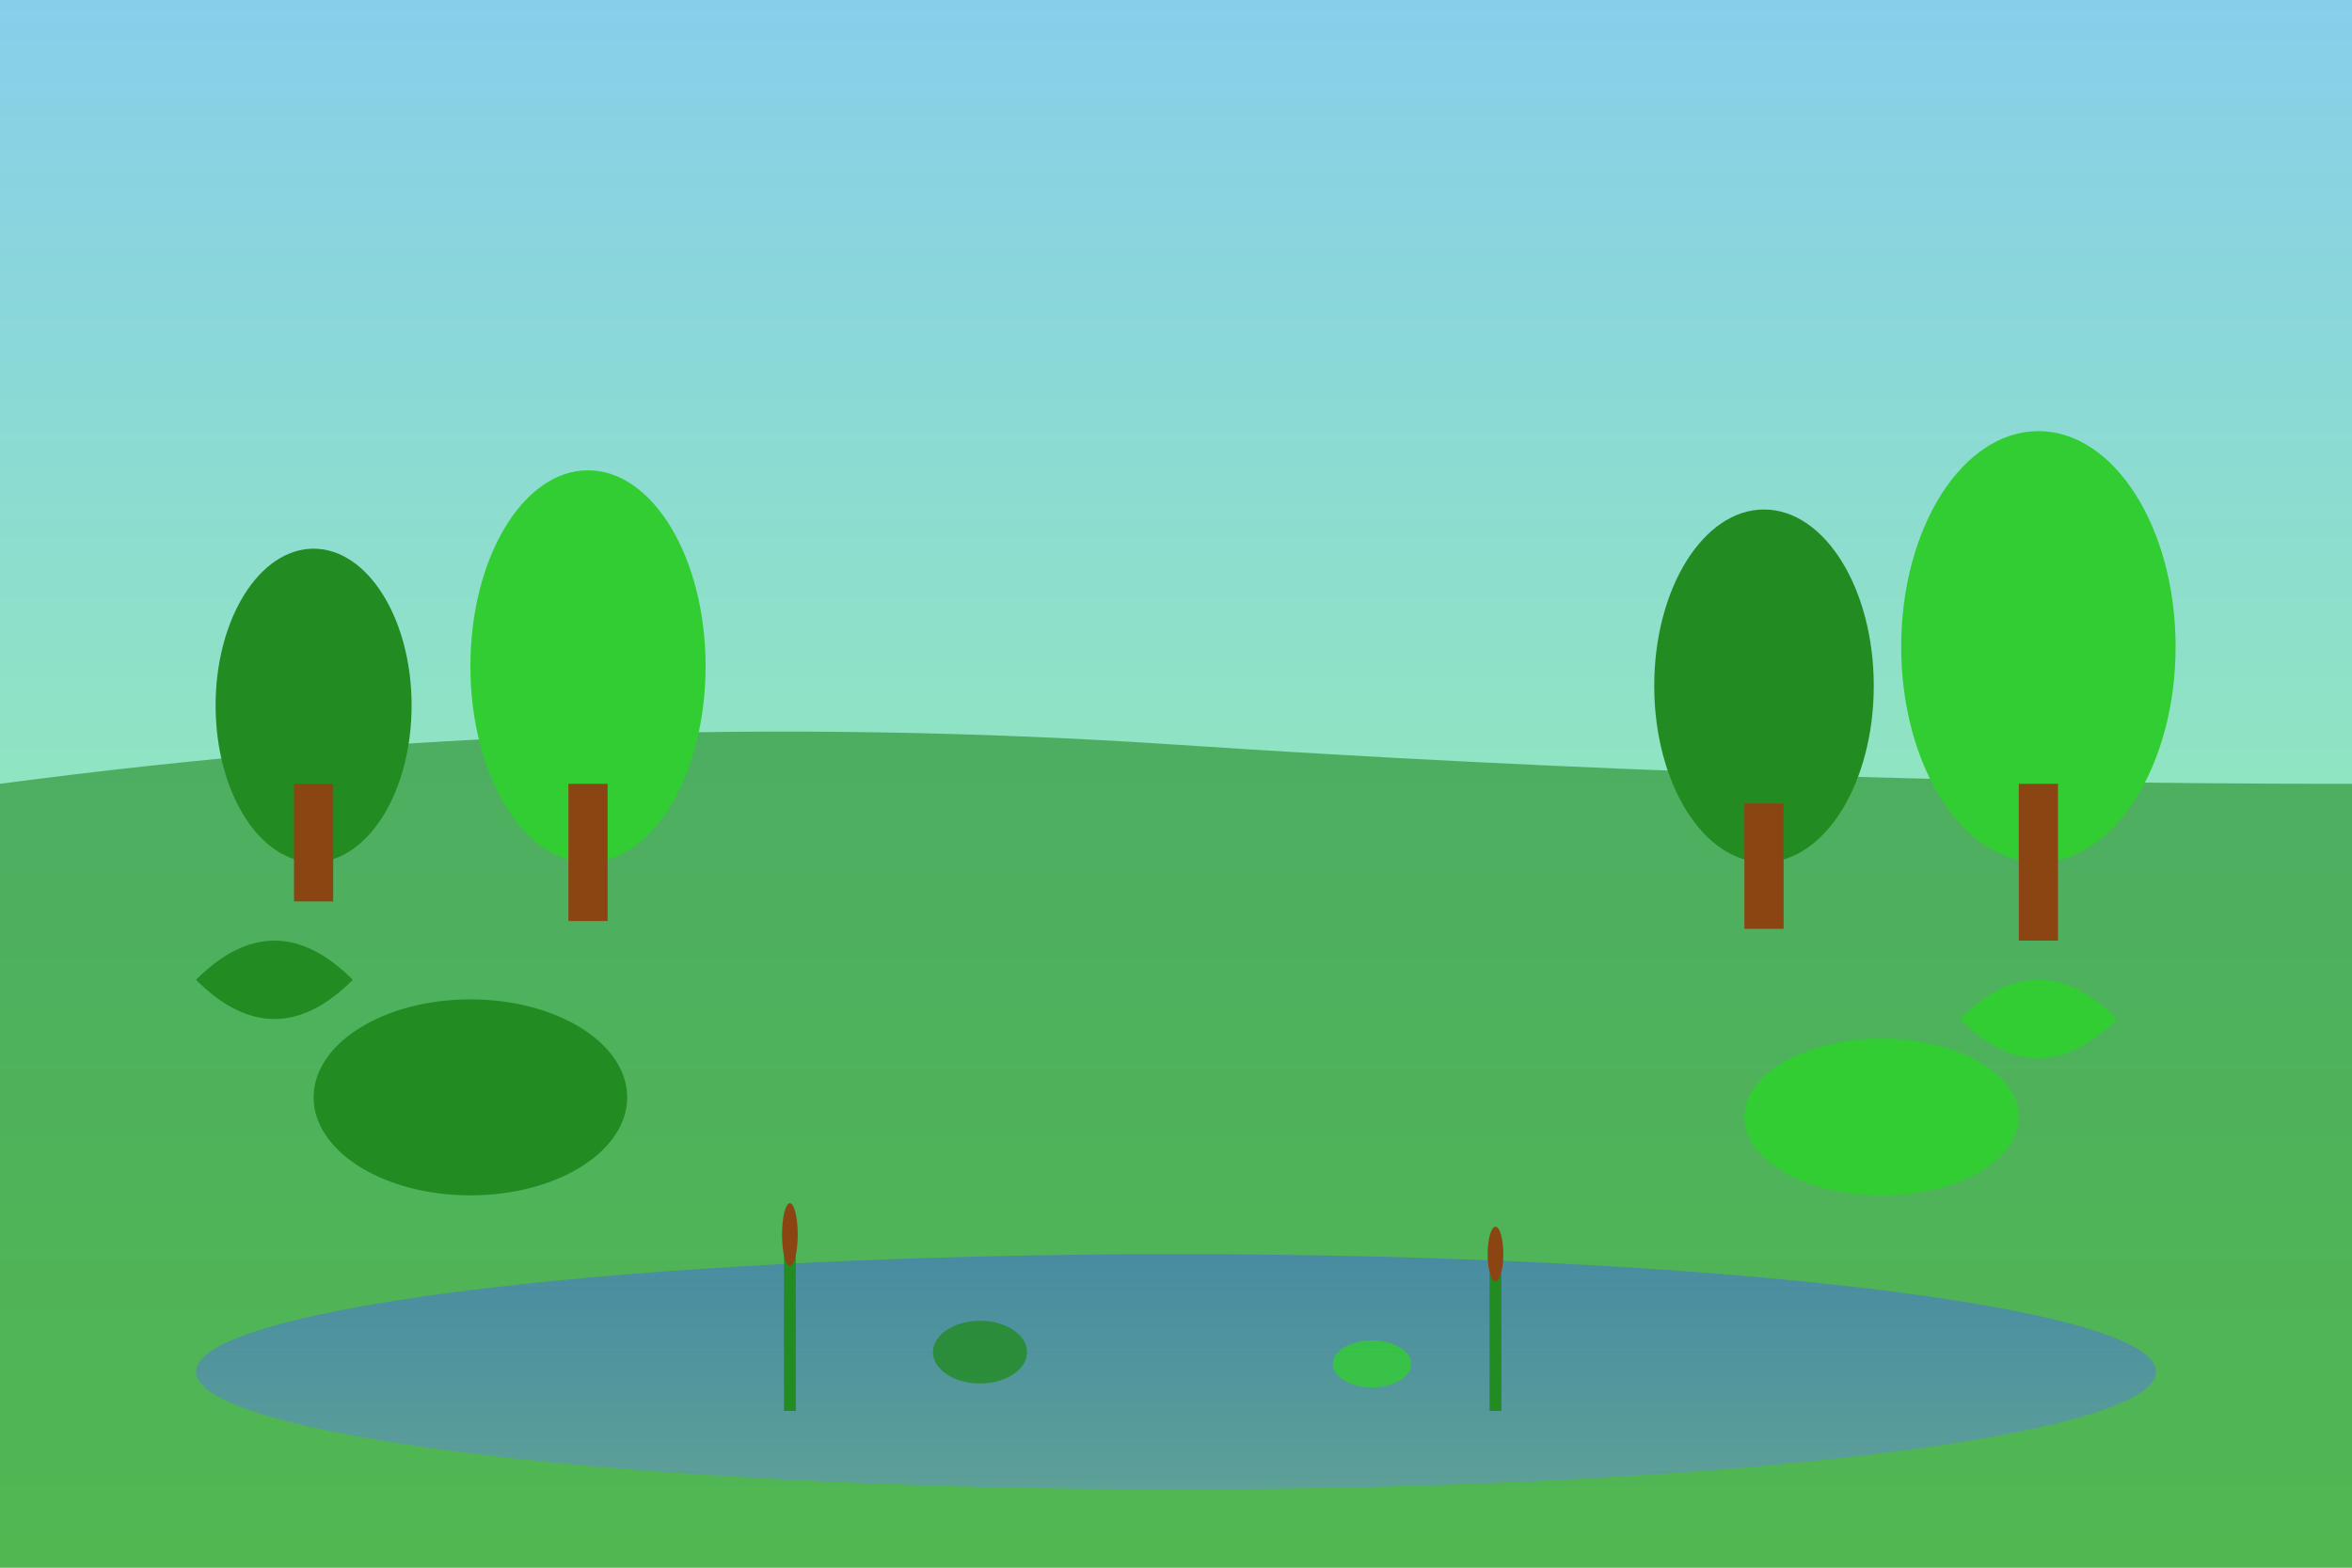
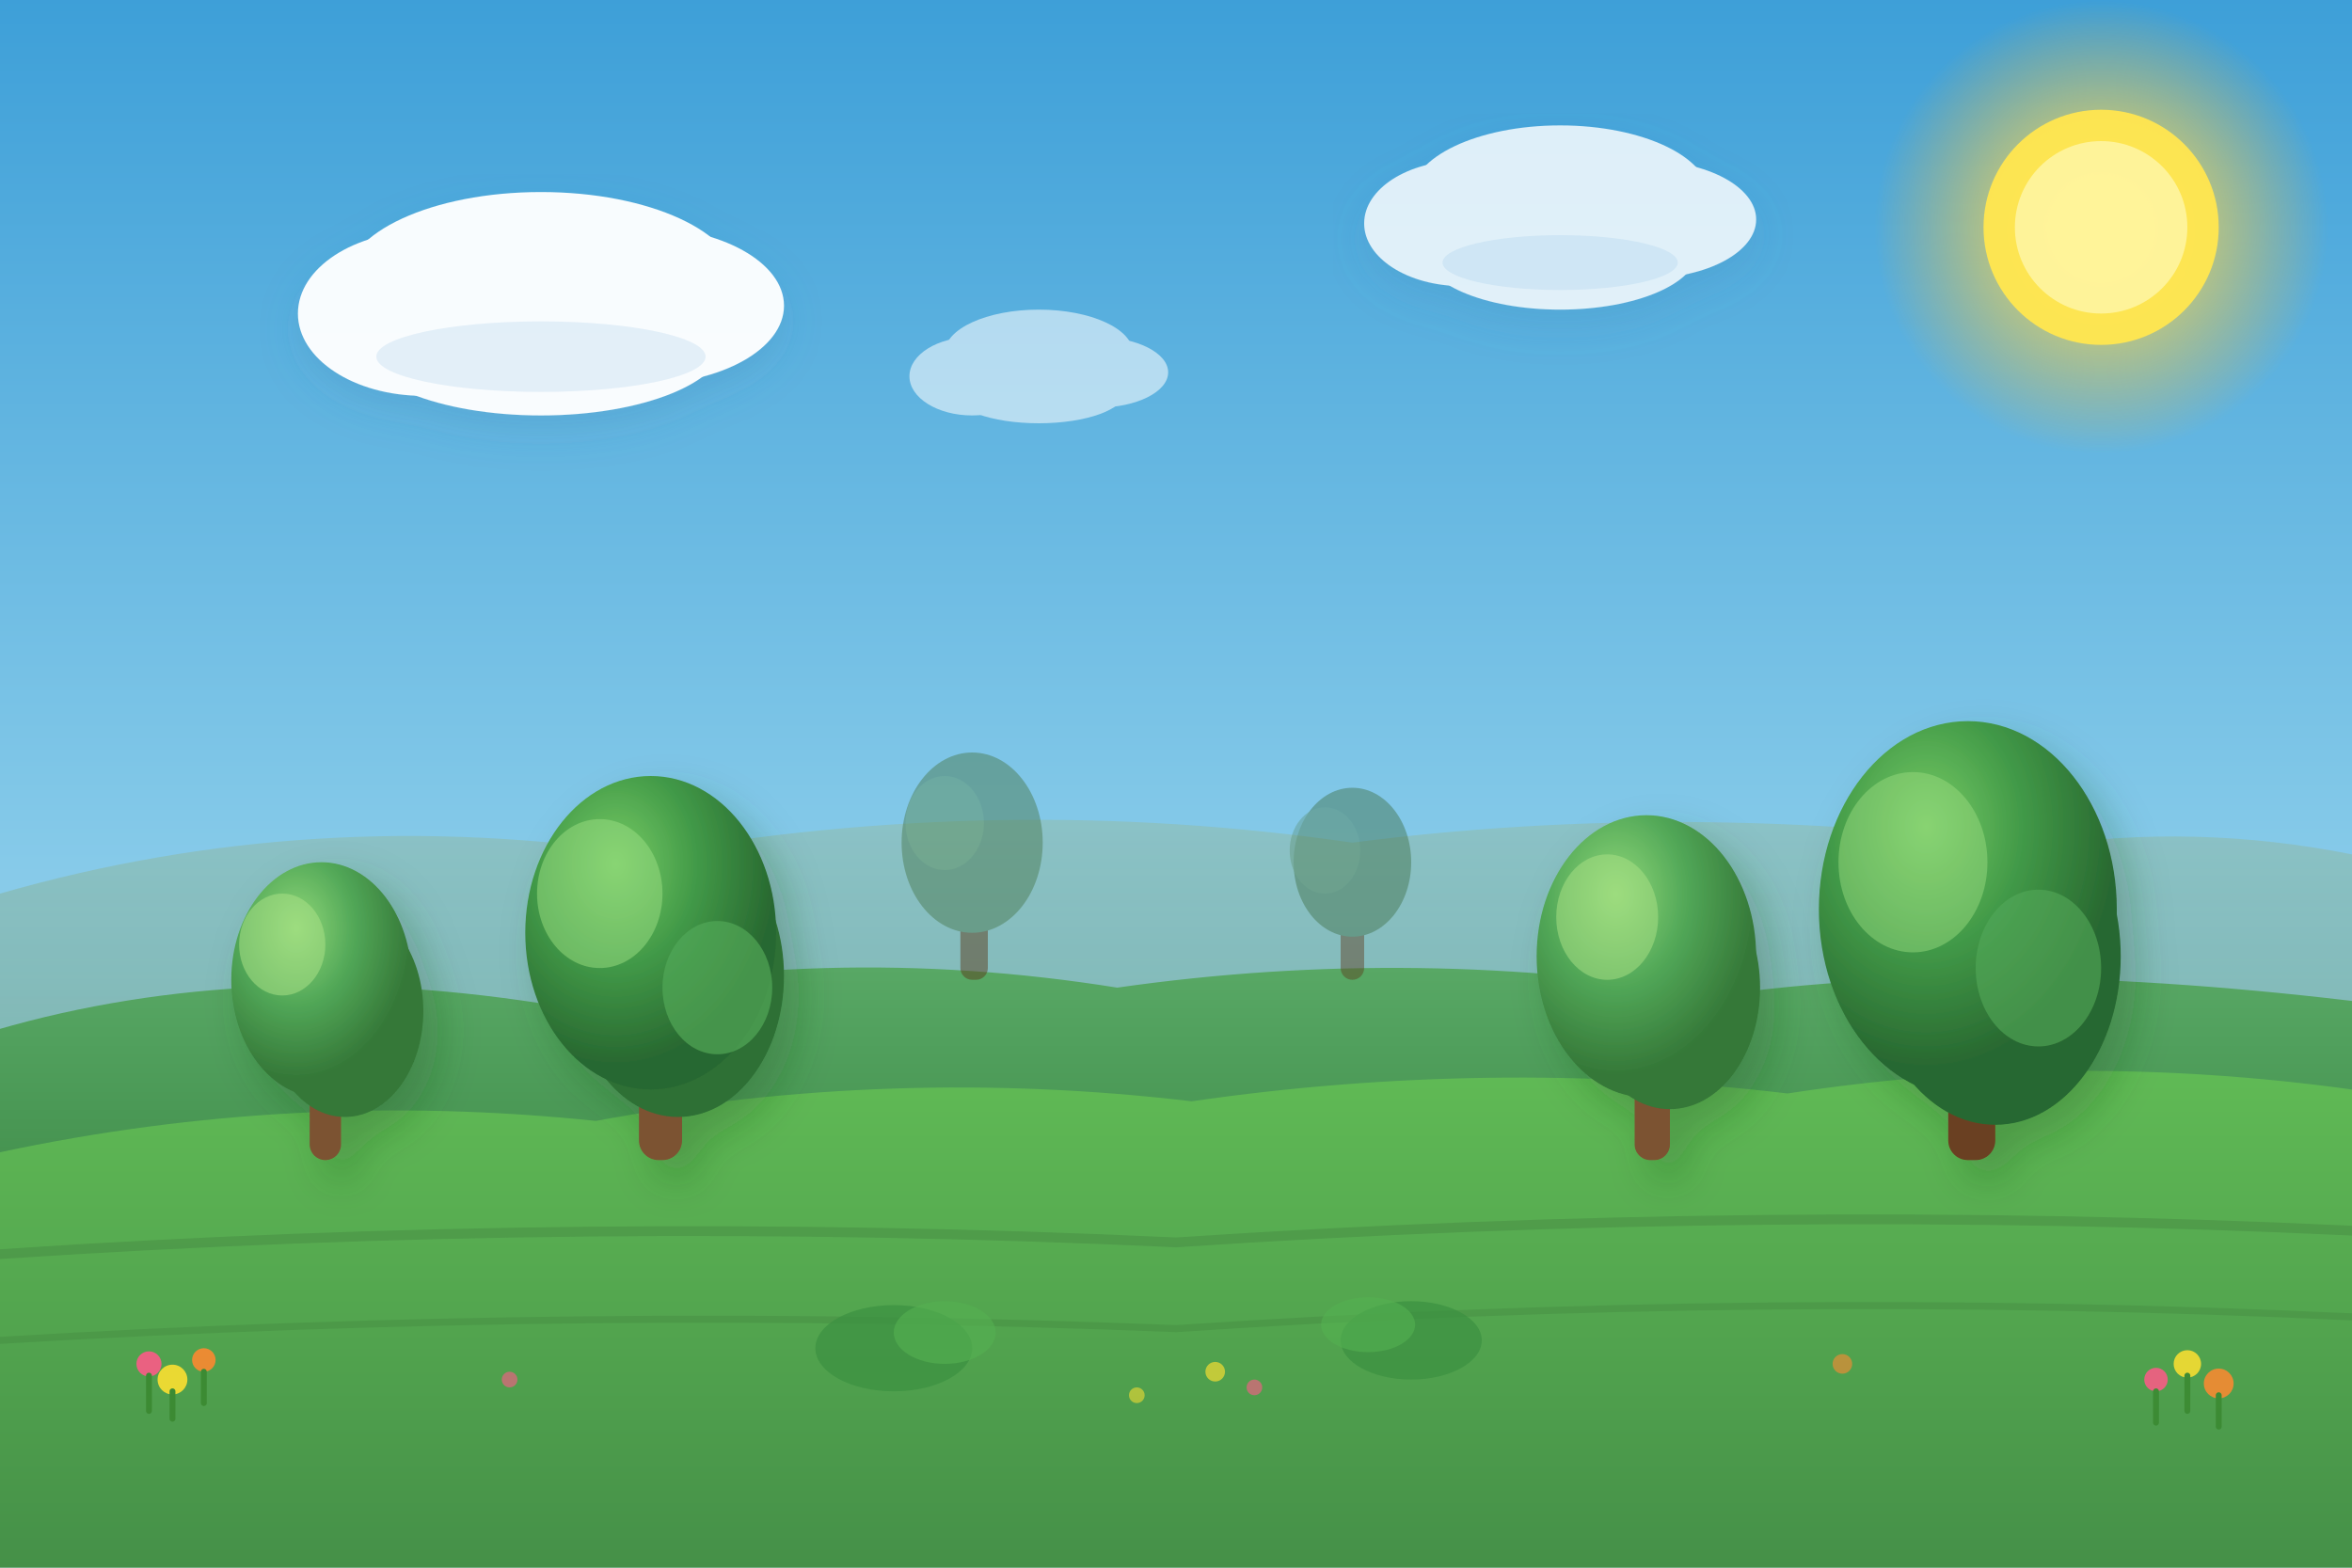
<svg xmlns="http://www.w3.org/2000/svg" viewBox="0 0 600 400">
  <defs>
    <linearGradient id="skyGrad" x1="0%" y1="0%" x2="0%" y2="100%">
-       <stop offset="0%" style="stop-color:#87CEEB;stop-opacity:1" />
-       <stop offset="100%" style="stop-color:#98FB98;stop-opacity:1" />
+       <stop offset="0%" style="stop-color:#3D9FD8" />
+       <stop offset="52%" style="stop-color:#82C8E8" />
+       <stop offset="100%" style="stop-color:#C2E5F5" />
    </linearGradient>
-     <linearGradient id="waterGrad" x1="0%" y1="0%" x2="0%" y2="100%">
-       <stop offset="0%" style="stop-color:#4682B4;stop-opacity:0.8" />
-       <stop offset="100%" style="stop-color:#5F9EA0;stop-opacity:0.9" />
+     <radialGradient id="sunGlow" cx="50%" cy="50%" r="50%">
+       <stop offset="0%" style="stop-color:#FFF8B0;stop-opacity:1" />
+       <stop offset="40%" style="stop-color:#FFD84A;stop-opacity:0.65" />
+       <stop offset="100%" style="stop-color:#FFB820;stop-opacity:0" />
+     </radialGradient>
+     <linearGradient id="farHillGrad" x1="0%" y1="0%" x2="0%" y2="100%">
+       <stop offset="0%" style="stop-color:#92BCA8" />
+       <stop offset="100%" style="stop-color:#6A9E80" />
    </linearGradient>
+     <linearGradient id="midHillGrad" x1="0%" y1="0%" x2="0%" y2="100%">
+       <stop offset="0%" style="stop-color:#58A865" />
+       <stop offset="100%" style="stop-color:#3C8845" />
+     </linearGradient>
+     <linearGradient id="groundGrad" x1="0%" y1="0%" x2="0%" y2="100%">
+       <stop offset="0%" style="stop-color:#60BA55" />
+       <stop offset="100%" style="stop-color:#459048" />
+     </linearGradient>
+     <radialGradient id="canopyA" cx="36%" cy="28%" r="64%">
+       <stop offset="0%" style="stop-color:#90D878" />
+       <stop offset="50%" style="stop-color:#52A858" />
+       <stop offset="100%" style="stop-color:#357838" />
+     </radialGradient>
+     <radialGradient id="canopyB" cx="36%" cy="28%" r="64%">
+       <stop offset="0%" style="stop-color:#78CC65" />
+       <stop offset="50%" style="stop-color:#429A48" />
+       <stop offset="100%" style="stop-color:#286830" />
+     </radialGradient>
+     <filter id="treeFx" x="-25%" y="-15%" width="155%" height="155%">
+       <feDropShadow dx="4" dy="5" stdDeviation="5" flood-color="#1A5520" flood-opacity="0.28" />
+     </filter>
+     <filter id="cloudFx" x="-8%" y="-15%" width="120%" height="145%">
+       <feDropShadow dx="0" dy="4" stdDeviation="5" flood-color="#4080B0" flood-opacity="0.18" />
+     </filter>
  </defs>
  <rect width="600" height="400" fill="url(#skyGrad)" />
-   <path d="M0,200 Q150,180 300,190 T600,200 L600,400 L0,400 Z" fill="#228B22" opacity="0.6" />
-   <ellipse cx="300" cy="350" rx="250" ry="30" fill="url(#waterGrad)" />
-   <ellipse cx="80" cy="180" rx="25" ry="40" fill="#228B22" />
-   <rect x="75" y="200" width="10" height="30" fill="#8B4513" />
-   <ellipse cx="150" cy="170" rx="30" ry="50" fill="#32CD32" />
-   <rect x="145" y="200" width="10" height="35" fill="#8B4513" />
-   <ellipse cx="450" cy="175" rx="28" ry="45" fill="#228B22" />
-   <rect x="445" y="205" width="10" height="32" fill="#8B4513" />
-   <ellipse cx="520" cy="165" rx="35" ry="55" fill="#32CD32" />
-   <rect x="515" y="200" width="10" height="40" fill="#8B4513" />
-   <path d="M50,250 Q70,230 90,250 Q70,270 50,250" fill="#228B22" />
-   <path d="M500,260 Q520,240 540,260 Q520,280 500,260" fill="#32CD32" />
-   <ellipse cx="120" cy="280" rx="40" ry="25" fill="#228B22" />
-   <ellipse cx="480" cy="285" rx="35" ry="20" fill="#32CD32" />
-   <rect x="200" y="320" width="3" height="40" fill="#228B22" />
-   <ellipse cx="201.5" cy="315" rx="2" ry="8" fill="#8B4513" />
-   <rect x="380" y="325" width="3" height="35" fill="#228B22" />
-   <ellipse cx="381.5" cy="320" rx="2" ry="7" fill="#8B4513" />
-   <ellipse cx="250" cy="345" rx="12" ry="8" fill="#228B22" opacity="0.8" />
-   <ellipse cx="350" cy="348" rx="10" ry="6" fill="#32CD32" opacity="0.8" />
+   <circle cx="536" cy="58" r="58" fill="url(#sunGlow)" />
+   <circle cx="536" cy="58" r="30" fill="#FFE650" opacity="0.96" />
+   <circle cx="536" cy="58" r="22" fill="#FFF8B0" opacity="0.75" />
+   <g filter="url(#cloudFx)" opacity="0.96">
+     <ellipse cx="138" cy="72" rx="50" ry="23" fill="white" />
+     <ellipse cx="108" cy="80" rx="32" ry="21" fill="white" />
+     <ellipse cx="164" cy="78" rx="36" ry="20" fill="white" />
+     <ellipse cx="138" cy="87" rx="47" ry="19" fill="white" />
+     <ellipse cx="138" cy="91" rx="42" ry="9" fill="#BDD8EE" opacity="0.35" />
+   </g>
+   <g filter="url(#cloudFx)" opacity="0.82">
+     <ellipse cx="398" cy="50" rx="38" ry="18" fill="white" />
+     <ellipse cx="373" cy="57" rx="25" ry="16" fill="white" />
+     <ellipse cx="420" cy="56" rx="28" ry="15" fill="white" />
+     <ellipse cx="398" cy="64" rx="35" ry="15" fill="white" />
+     <ellipse cx="398" cy="67" rx="30" ry="7" fill="#BDD8EE" opacity="0.32" />
+   </g>
+   <g opacity="0.55">
+     <ellipse cx="265" cy="90" rx="24" ry="11" fill="white" />
+     <ellipse cx="248" cy="96" rx="16" ry="10" fill="white" />
+     <ellipse cx="280" cy="95" rx="18" ry="9" fill="white" />
+     <ellipse cx="265" cy="100" rx="22" ry="8" fill="white" />
+   </g>
+   <path d="M0,228 Q80,205 165,218 Q255,202 345,215 Q430,204 520,216 Q560,210 600,218            L600,275 L0,275 Z" fill="url(#farHillGrad)" opacity="0.52" />
+   <path d="M-5,264 Q60,244 138,256 Q210,240 285,252 Q362,241 438,254 Q508,244 605,256            L605,322 L-5,322 Z" fill="url(#midHillGrad)" />
+   <g opacity="0.48">
+     <rect x="245" y="224" width="7" height="26" rx="3" fill="#5A3818" />
+     <ellipse cx="248" cy="215" rx="18" ry="23" fill="#4A7A50" />
+     <ellipse cx="241" cy="210" rx="10" ry="12" fill="#5C9058" opacity="0.7" />
+   </g>
+   <g opacity="0.44">
+     <rect x="342" y="228" width="6" height="22" rx="3" fill="#5A3818" />
+     <ellipse cx="345" cy="220" rx="15" ry="19" fill="#3D6E45" />
+     <ellipse cx="338" cy="217" rx="9" ry="11" fill="#4E8050" opacity="0.65" />
+   </g>
+   <ellipse cx="96" cy="310" rx="30" ry="9" fill="#1E6020" opacity="0.28" />
+   <ellipse cx="178" cy="305" rx="38" ry="11" fill="#1E6020" opacity="0.28" />
+   <ellipse cx="420" cy="308" rx="34" ry="10" fill="#1E6020" opacity="0.28" />
+   <ellipse cx="506" cy="302" rx="42" ry="12" fill="#1E6020" opacity="0.28" />
+   <path d="M0,294 Q75,278 152,286 Q228,272 304,281 Q380,270 456,279 Q528,268 600,278            L600,400 L0,400 Z" fill="url(#groundGrad)" />
+   <path d="M0,320 Q150,310 300,317 Q450,307 600,314" fill="none" stroke="#428040" stroke-width="2.5" opacity="0.38" stroke-linecap="round" />
+   <path d="M0,342 Q150,333 300,339 Q450,329 600,336" fill="none" stroke="#3A7838" stroke-width="1.8" opacity="0.26" stroke-linecap="round" />
+   <g filter="url(#treeFx)">
+     <rect x="79" y="264" width="8" height="32" rx="4" fill="#7B5230" />
+     <ellipse cx="88" cy="258" rx="20" ry="27" fill="#357838" />
+     <ellipse cx="82" cy="250" rx="23" ry="30" fill="url(#canopyA)" />
+     <ellipse cx="72" cy="241" rx="11" ry="13" fill="#A8E085" opacity="0.55" />
+   </g>
+   <g filter="url(#treeFx)">
+     <rect x="163" y="256" width="11" height="40" rx="5" fill="#7B5230" />
+     <ellipse cx="173" cy="249" rx="27" ry="36" fill="#2E7035" />
+     <ellipse cx="166" cy="238" rx="32" ry="40" fill="url(#canopyB)" />
+     <ellipse cx="153" cy="228" rx="16" ry="19" fill="#98DC80" opacity="0.52" />
+     <ellipse cx="183" cy="252" rx="14" ry="17" fill="#52A858" opacity="0.68" />
+   </g>
+   <g filter="url(#treeFx)">
+     <rect x="417" y="258" width="9" height="38" rx="4" fill="#7B5230" />
+     <ellipse cx="426" cy="252" rx="23" ry="31" fill="#357838" />
+     <ellipse cx="420" cy="244" rx="28" ry="36" fill="url(#canopyA)" />
+     <ellipse cx="410" cy="234" rx="13" ry="16" fill="#A8E085" opacity="0.52" />
+   </g>
+   <g filter="url(#treeFx)">
+     <rect x="497" y="250" width="12" height="46" rx="5" fill="#6B4020" />
+     <ellipse cx="509" cy="244" rx="32" ry="43" fill="#286830" />
+     <ellipse cx="502" cy="232" rx="38" ry="48" fill="url(#canopyB)" />
+     <ellipse cx="488" cy="220" rx="19" ry="23" fill="#98DC80" opacity="0.48" />
+     <ellipse cx="520" cy="247" rx="16" ry="20" fill="#52A858" opacity="0.62" />
+   </g>
+   <ellipse cx="228" cy="344" rx="20" ry="11" fill="#3A9040" opacity="0.68" />
+   <ellipse cx="241" cy="340" rx="13" ry="8" fill="#54B050" opacity="0.62" />
+   <ellipse cx="360" cy="342" rx="18" ry="10" fill="#3A9040" opacity="0.68" />
+   <ellipse cx="349" cy="338" rx="12" ry="7" fill="#54B050" opacity="0.60" />
+   <g opacity="0.88">
+     <circle cx="44" cy="352" r="3.8" fill="#FFE030" />
+     <circle cx="52" cy="347" r="3.0" fill="#FF8830" />
+     <circle cx="38" cy="348" r="3.2" fill="#FF5888" />
+     <line x1="44" y1="355" x2="44" y2="362" stroke="#3A8830" stroke-width="1.5" stroke-linecap="round" />
+     <line x1="52" y1="350" x2="52" y2="358" stroke="#3A8830" stroke-width="1.5" stroke-linecap="round" />
+     <line x1="38" y1="351" x2="38" y2="360" stroke="#3A8830" stroke-width="1.5" stroke-linecap="round" />
+   </g>
+   <g opacity="0.85">
+     <circle cx="558" cy="348" r="3.5" fill="#FFE030" />
+     <circle cx="566" cy="353" r="3.8" fill="#FF8830" />
+     <circle cx="550" cy="352" r="3.0" fill="#FF5888" />
+     <line x1="558" y1="351" x2="558" y2="360" stroke="#3A8830" stroke-width="1.5" stroke-linecap="round" />
+     <line x1="566" y1="356" x2="566" y2="364" stroke="#3A8830" stroke-width="1.5" stroke-linecap="round" />
+     <line x1="550" y1="355" x2="550" y2="363" stroke="#3A8830" stroke-width="1.5" stroke-linecap="round" />
+   </g>
+   <circle cx="310" cy="350" r="2.5" fill="#FFE030" opacity="0.65" />
+   <circle cx="320" cy="354" r="2" fill="#FF5888" opacity="0.60" />
+   <circle cx="290" cy="356" r="2" fill="#FFE030" opacity="0.55" />
+   <circle cx="470" cy="348" r="2.5" fill="#FF8830" opacity="0.60" />
+   <circle cx="130" cy="352" r="2" fill="#FF5888" opacity="0.60" />
</svg>
